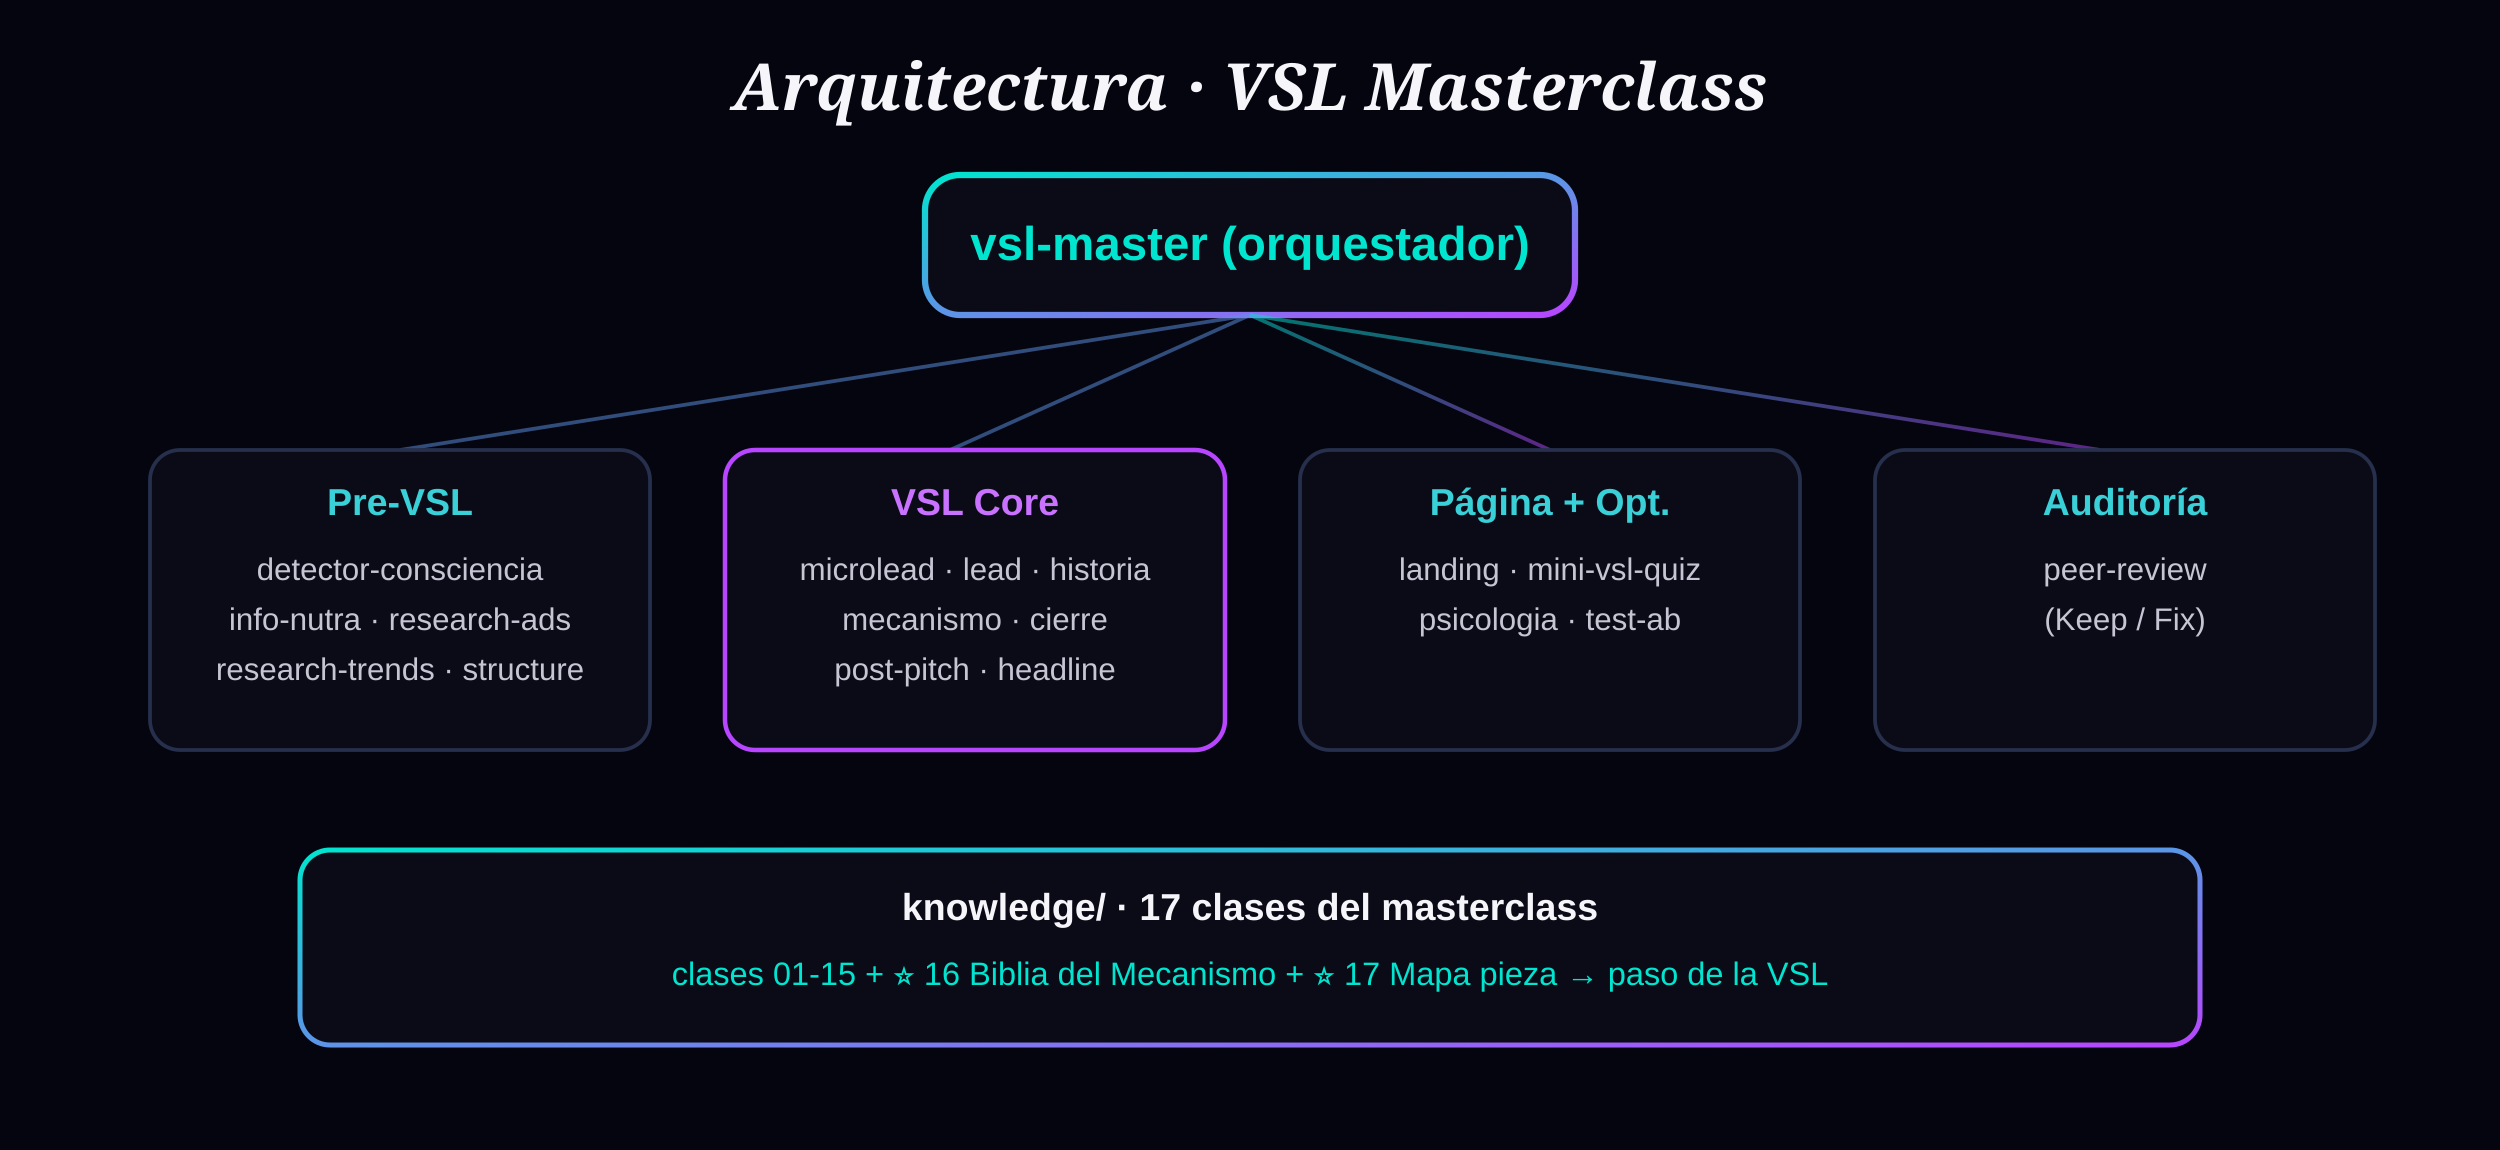
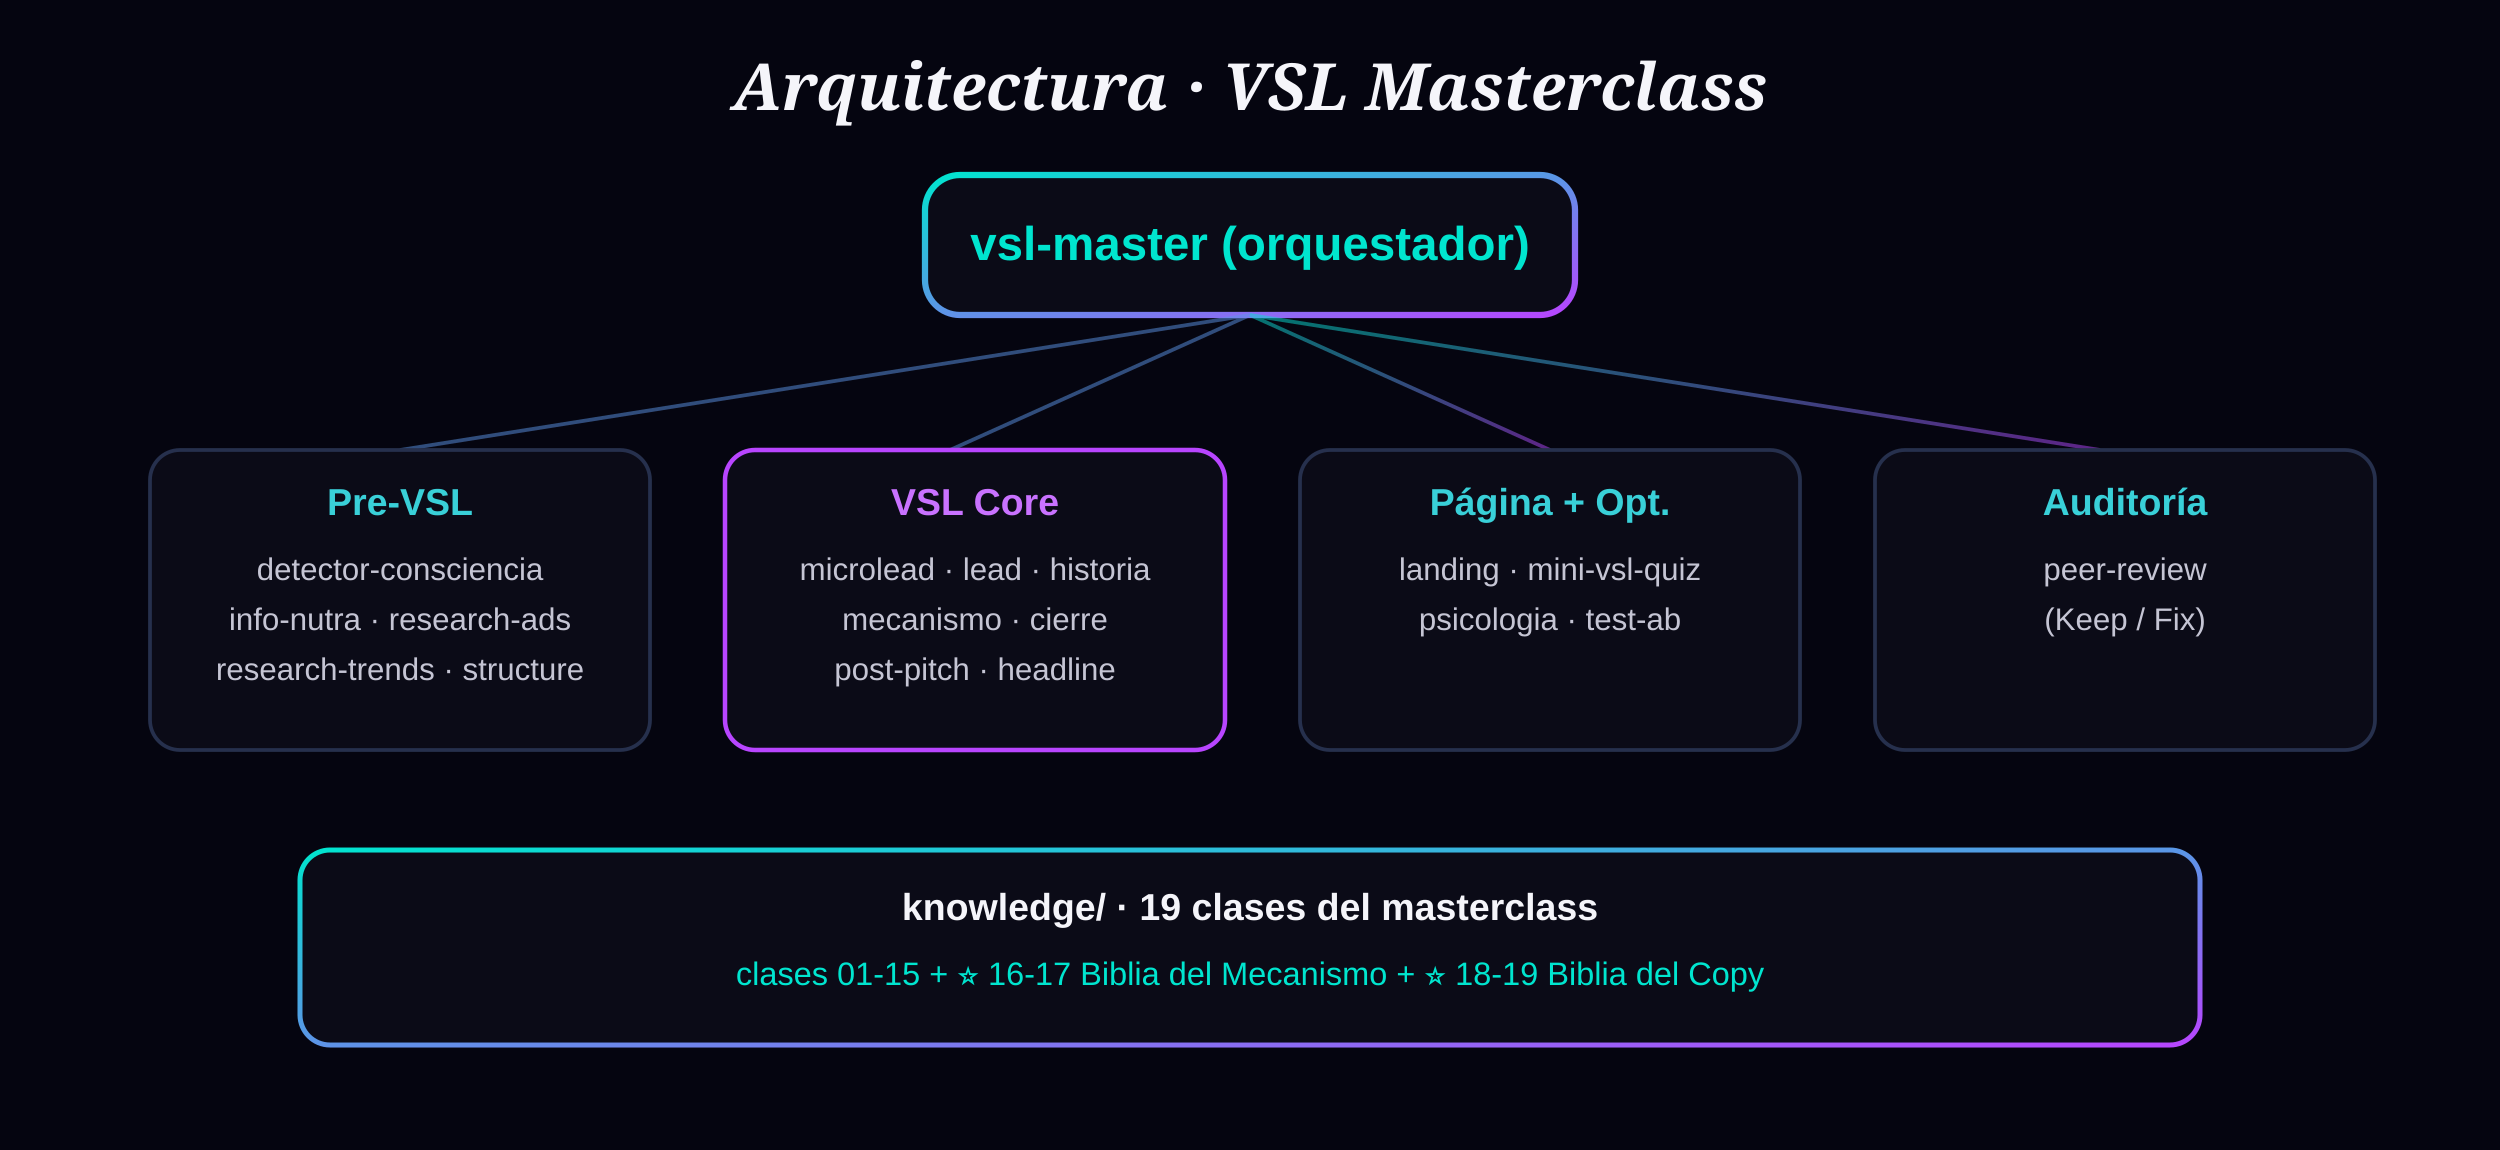
<svg xmlns="http://www.w3.org/2000/svg" viewBox="0 0 1000 460" width="1000" height="460">
  <defs>
    <linearGradient id="g" x1="0%" y1="0%" x2="100%" y2="100%">
      <stop offset="0%" stop-color="#00E5CF" />
      <stop offset="100%" stop-color="#B845FF" />
    </linearGradient>
  </defs>
  <rect width="1000" height="460" fill="#050510" />
  <text x="500" y="44" font-family="Georgia, serif" font-size="26" font-style="italic" font-weight="700" fill="#F5F5FA" text-anchor="middle">Arquitectura · VSL Masterclass</text>
  <rect x="370" y="70" width="260" height="56" rx="14" fill="#0B0B17" stroke="url(#g)" stroke-width="2.5" />
  <text x="500" y="104" font-family="Arial, sans-serif" font-size="19" font-weight="800" fill="#00E5CF" text-anchor="middle">vsl-master (orquestador)</text>
  <g stroke="url(#g)" stroke-width="1.5" opacity="0.5" fill="none">
    <path d="M500 126 L160 180" />
    <path d="M500 126 L380 180" />
    <path d="M500 126 L620 180" />
    <path d="M500 126 L840 180" />
  </g>
  <g font-family="Arial, sans-serif">
    <rect x="60" y="180" width="200" height="120" rx="12" fill="#0B0B17" stroke="#26304d" stroke-width="1.5" />
    <text x="160" y="206" font-size="15" font-weight="800" fill="#39d0d8" text-anchor="middle">Pre-VSL</text>
    <text x="160" y="232" font-size="12.5" fill="#C5C5D4" text-anchor="middle">detector-consciencia</text>
    <text x="160" y="252" font-size="12.5" fill="#C5C5D4" text-anchor="middle">info-nutra · research-ads</text>
    <text x="160" y="272" font-size="12.5" fill="#C5C5D4" text-anchor="middle">research-trends · structure</text>
    <rect x="290" y="180" width="200" height="120" rx="12" fill="#0B0B17" stroke="#B845FF" stroke-width="1.8" />
    <text x="390" y="206" font-size="15" font-weight="800" fill="#C972FF" text-anchor="middle">VSL Core</text>
    <text x="390" y="232" font-size="12.5" fill="#C5C5D4" text-anchor="middle">microlead · lead · historia</text>
    <text x="390" y="252" font-size="12.5" fill="#C5C5D4" text-anchor="middle">mecanismo · cierre</text>
    <text x="390" y="272" font-size="12.5" fill="#C5C5D4" text-anchor="middle">post-pitch · headline</text>
    <rect x="520" y="180" width="200" height="120" rx="12" fill="#0B0B17" stroke="#26304d" stroke-width="1.5" />
    <text x="620" y="206" font-size="15" font-weight="800" fill="#39d0d8" text-anchor="middle">Página + Opt.</text>
    <text x="620" y="232" font-size="12.5" fill="#C5C5D4" text-anchor="middle">landing · mini-vsl-quiz</text>
    <text x="620" y="252" font-size="12.5" fill="#C5C5D4" text-anchor="middle">psicologia · test-ab</text>
    <rect x="750" y="180" width="200" height="120" rx="12" fill="#0B0B17" stroke="#26304d" stroke-width="1.5" />
    <text x="850" y="206" font-size="15" font-weight="800" fill="#39d0d8" text-anchor="middle">Auditoría</text>
    <text x="850" y="232" font-size="12.5" fill="#C5C5D4" text-anchor="middle">peer-review</text>
    <text x="850" y="252" font-size="12.5" fill="#C5C5D4" text-anchor="middle">(Keep / Fix)</text>
  </g>
  <rect x="120" y="340" width="760" height="78" rx="12" fill="#0B0B17" stroke="url(#g)" stroke-width="2" />
-   <text x="500" y="368" font-family="Arial, sans-serif" font-size="15" font-weight="800" fill="#F5F5FA" text-anchor="middle">knowledge/ · 17 clases del masterclass</text>
-   <text x="500" y="394" font-family="Arial, sans-serif" font-size="13" fill="#00E5CF" text-anchor="middle">clases 01-15 + ⭐ 16 Biblia del Mecanismo + ⭐ 17 Mapa pieza → paso de la VSL</text>
+   <text x="500" y="368" font-family="Arial, sans-serif" font-size="15" font-weight="800" fill="#F5F5FA" text-anchor="middle">knowledge/ · 19 clases del masterclass</text>
+   <text x="500" y="394" font-family="Arial, sans-serif" font-size="13" fill="#00E5CF" text-anchor="middle">clases 01-15 + ⭐ 16-17 Biblia del Mecanismo + ⭐ 18-19 Biblia del Copy</text>
</svg>
